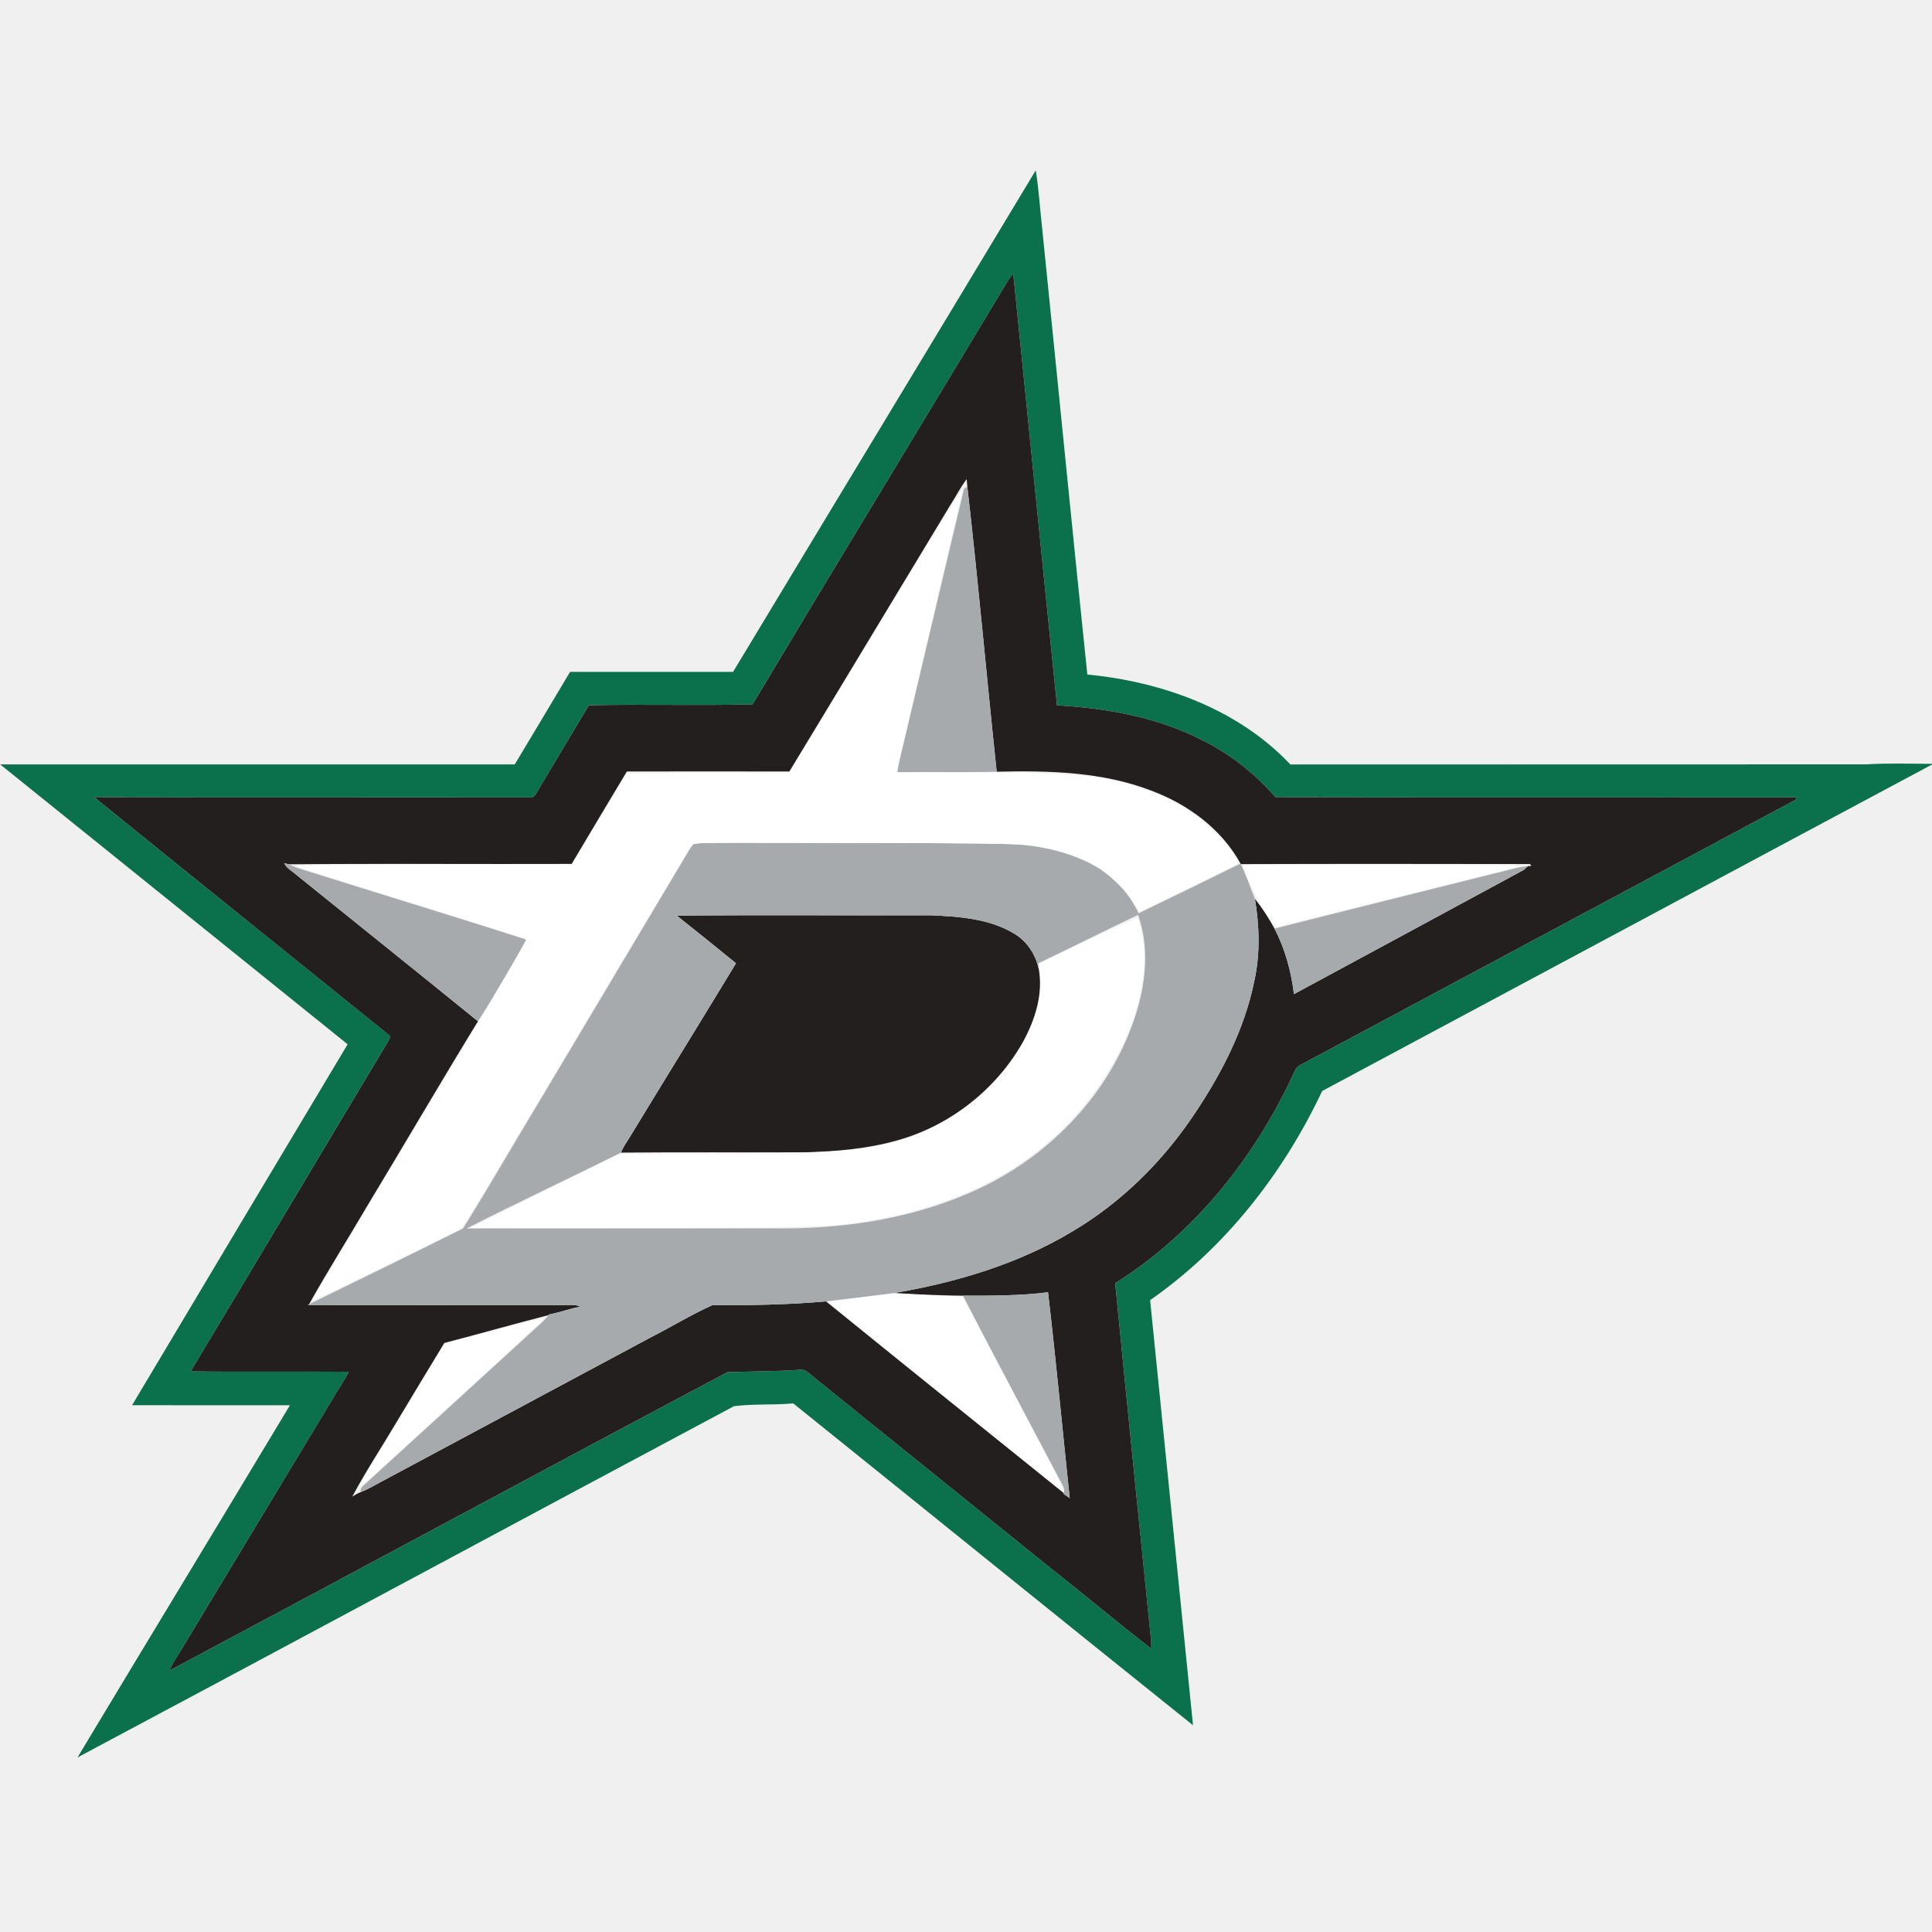
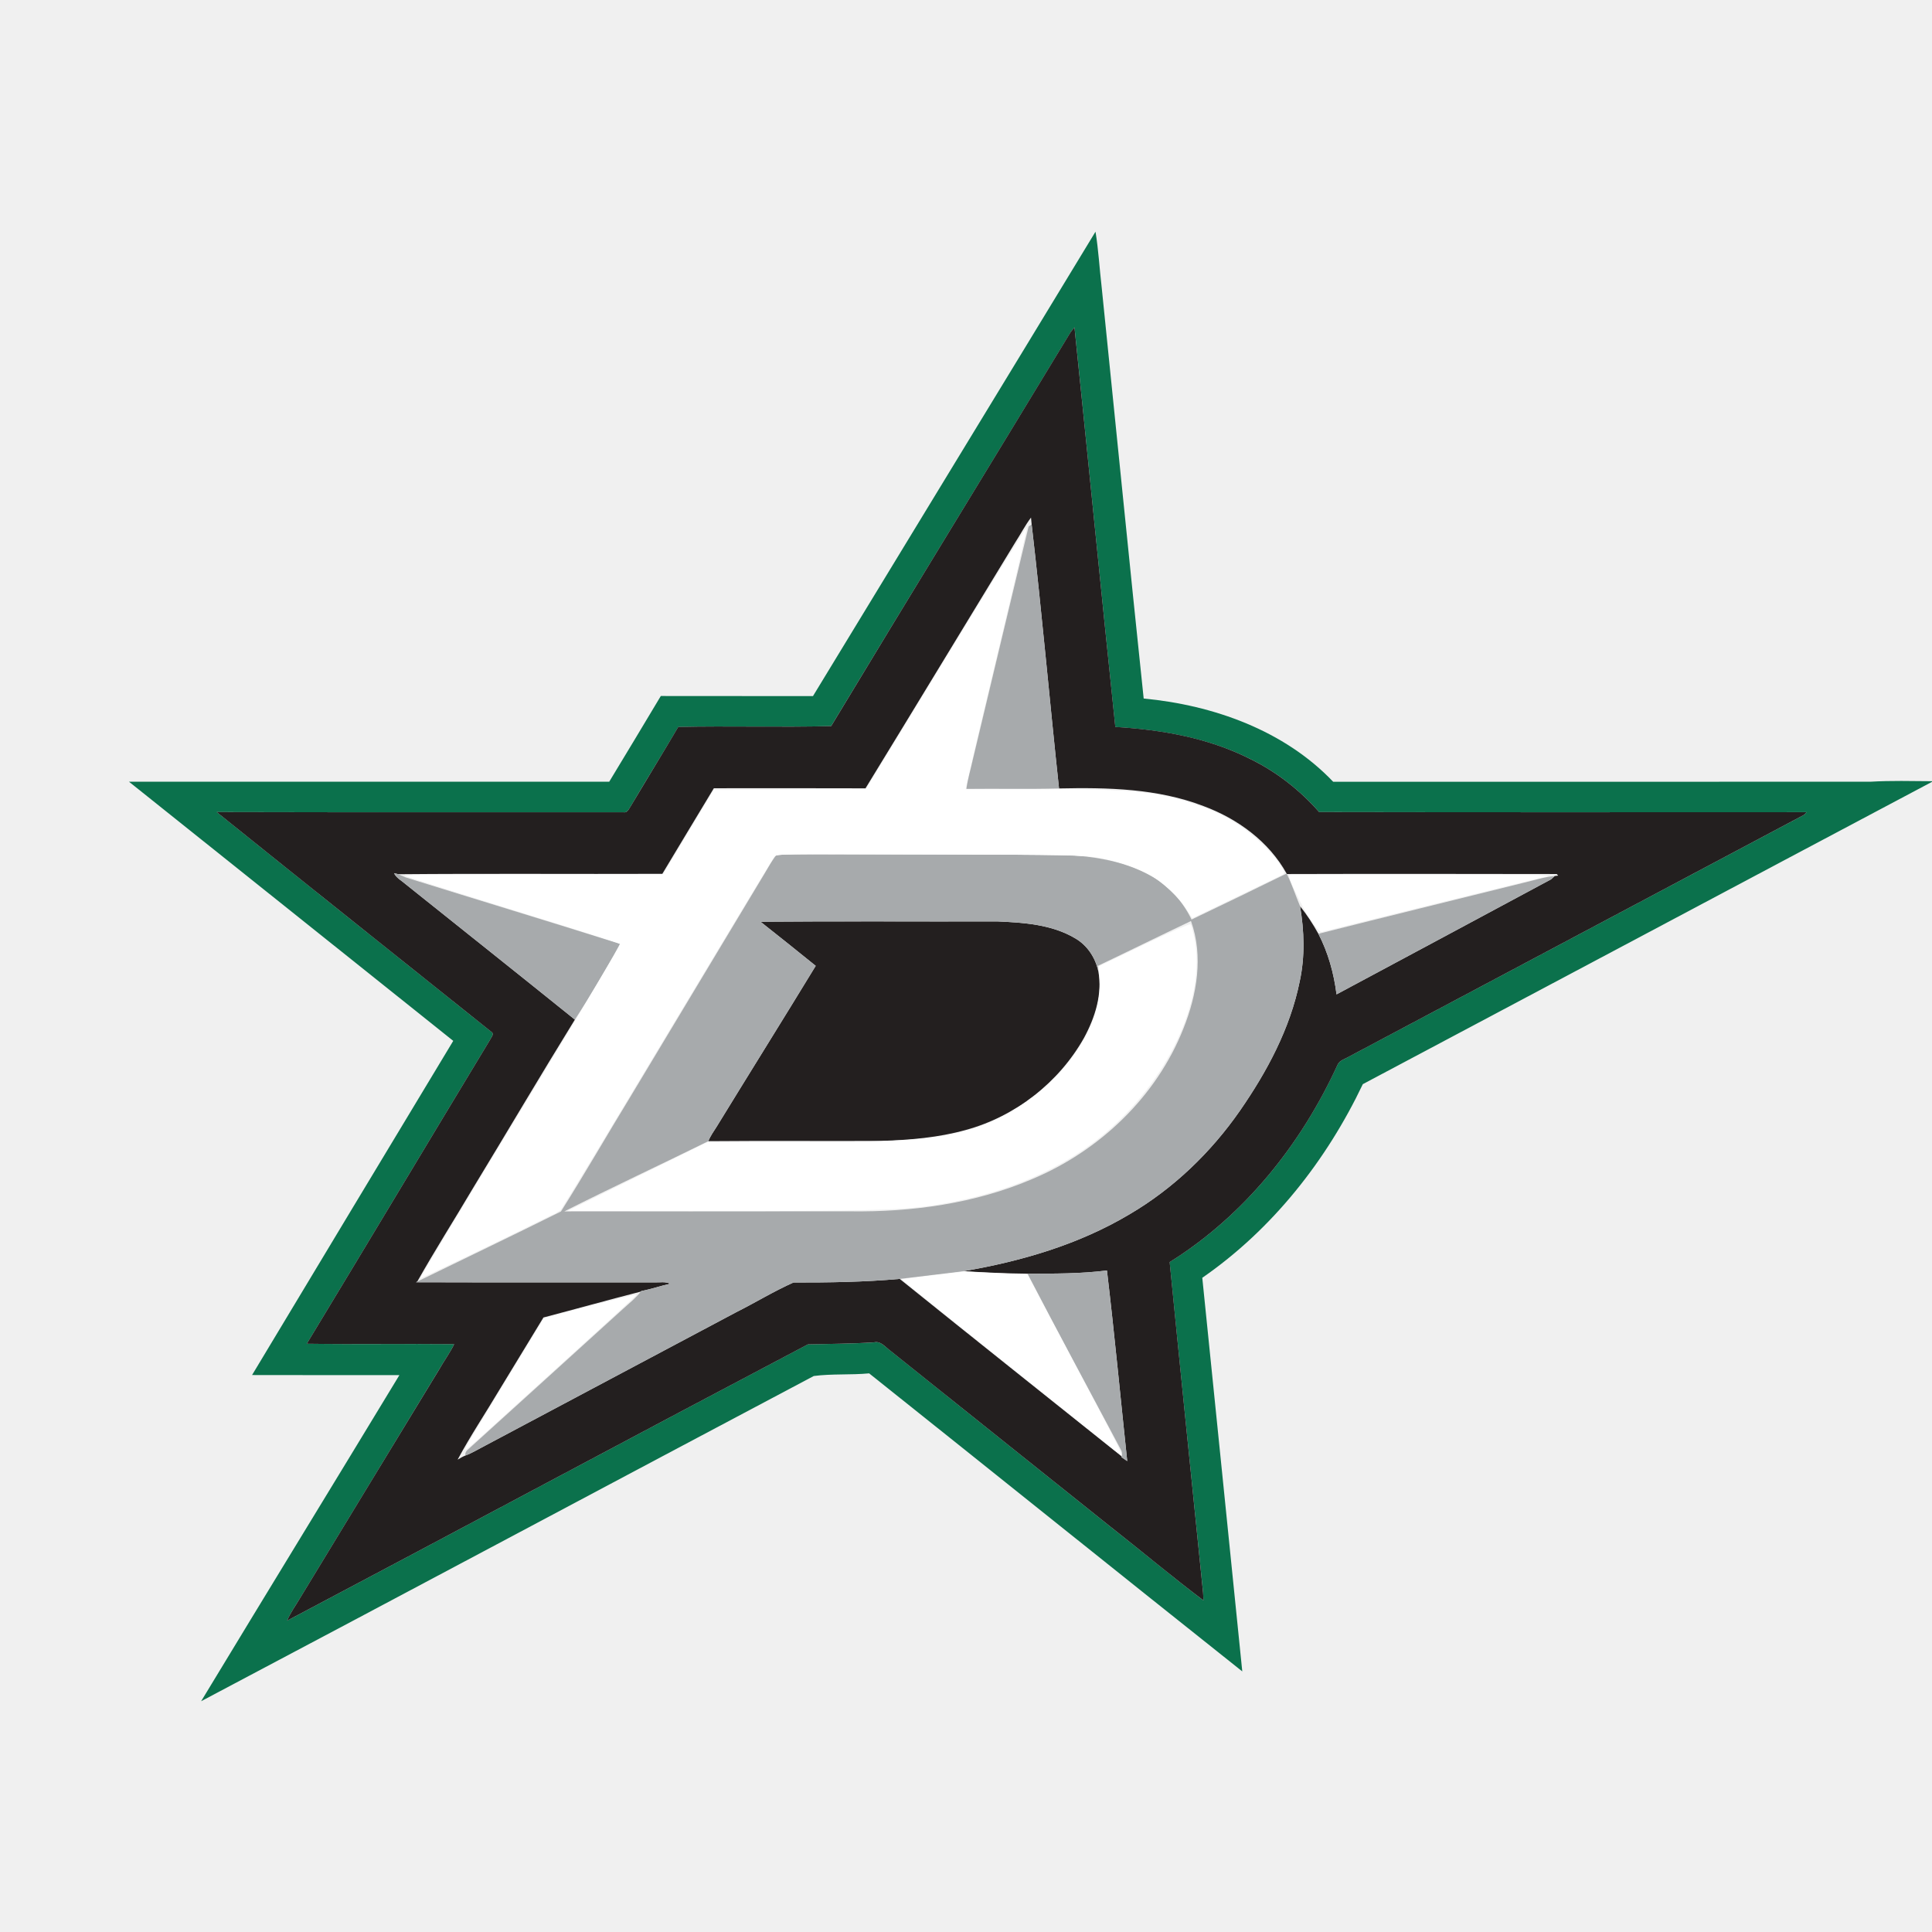
<svg xmlns="http://www.w3.org/2000/svg" width="30px" height="30px" viewBox="0 0 30 30" version="1.1">
  <defs />
  <g id="Page-1" stroke="none" stroke-width="1" fill="none" fill-rule="evenodd">
-     <g id="Artboard-Copy">
-       <g id="stars" transform="translate(0, 2.5)">
-         <g id="Page-1">
+     <g id="stars">
+       <g transform="translate(2, 3)" id="Page-1">
+         <g>
          <g id="Artboard-Copy">
-             <g id="stars" transform="translate(0, 0.137796)">
+             <g id="stars" transform="translate(0, 0.462963)">
              <g id="Page-1">
-                 <g id="Artboard">
-                   <g id="stars">
-                     <g id="#0b714cff" fill="#0B714C">
-                       <path d="M16.083,0.007 C16.133,0.316 16.15,0.63 16.186,0.941 C16.42,3.239 16.645,5.539 16.884,7.836 C18.044,7.948 19.223,8.37 20.037,9.233 C23.017,9.231 25.996,9.233 28.976,9.231 C29.317,9.211 29.658,9.221 30,9.223 L30,9.234 C26.843,10.921 23.688,12.615 20.531,14.303 C19.926,15.583 19.025,16.738 17.859,17.551 C18.083,19.752 18.302,21.952 18.525,24.152 C16.452,22.491 14.388,20.819 12.317,19.154 C12.011,19.183 11.699,19.158 11.396,19.198 C7.996,21.012 4.604,22.84 1.203,24.652 C2.299,22.827 3.406,21.008 4.502,19.183 C3.685,19.182 2.868,19.185 2.051,19.182 C3.164,17.313 4.281,15.446 5.398,13.578 C3.599,12.13 1.802,10.68 0.003,9.232 C2.666,9.232 5.33,9.233 7.993,9.232 C8.281,8.754 8.566,8.274 8.852,7.795 C9.695,7.796 10.539,7.795 11.383,7.795 C12.948,5.198 14.52,2.605 16.083,0.007 L16.083,0.007 L16.083,0.007 L16.083,0.007 Z M15.653,1.719 C14.334,3.915 13,6.101 11.685,8.299 C10.838,8.322 9.989,8.293 9.141,8.313 C8.881,8.759 8.611,9.199 8.35,9.644 C8.32,9.687 8.295,9.758 8.229,9.744 C5.973,9.741 3.718,9.747 1.462,9.741 C2.981,10.973 4.507,12.196 6.03,13.424 C6.091,13.461 6.024,13.522 6.007,13.565 C4.989,15.261 3.98,16.962 2.961,18.657 C3.778,18.669 4.596,18.656 5.413,18.663 C5.341,18.815 5.241,18.95 5.159,19.096 C4.389,20.374 3.616,21.649 2.846,22.927 C2.774,23.051 2.688,23.167 2.635,23.301 C5.525,21.761 8.406,20.204 11.298,18.668 C11.664,18.658 12.032,18.658 12.399,18.634 C12.509,18.609 12.58,18.707 12.658,18.764 C13.877,19.749 15.099,20.73 16.318,21.715 C16.841,22.127 17.349,22.559 17.879,22.962 C17.878,22.93 17.875,22.868 17.873,22.836 C17.687,20.987 17.498,19.137 17.317,17.288 C18.563,16.505 19.51,15.304 20.113,13.972 C20.149,13.901 20.237,13.881 20.301,13.841 C22.825,12.49 25.348,11.138 27.872,9.787 C27.882,9.776 27.903,9.754 27.913,9.743 C25.21,9.743 22.507,9.746 19.804,9.741 C19.485,9.376 19.099,9.069 18.664,8.854 C17.969,8.498 17.186,8.36 16.413,8.313 C16.18,6.08 15.963,3.846 15.734,1.612 C15.705,1.646 15.676,1.681 15.653,1.719 L15.653,1.719 L15.653,1.719 L15.653,1.719 Z" id="path3091" />
+                 <g id="Artboard-Copy">
+                   <g id="stars" transform="translate(0, 0.127589)">
+                     <g id="Page-1">
+                       <g id="Artboard">
+                         <g id="stars">
+                           <g id="#0b714cff" fill="#0B714C">
+                             <path d="M15.011,0.007 C15.058,0.293 15.073,0.583 15.107,0.872 C15.325,2.999 15.535,5.128 15.759,7.256 C16.841,7.359 17.941,7.75 18.702,8.549 C21.482,8.547 24.263,8.55 27.044,8.548 C27.362,8.529 27.681,8.538 28,8.54 L28,8.55 C25.053,10.112 22.109,11.681 19.162,13.244 C18.598,14.429 17.757,15.498 16.669,16.251 C16.878,18.288 17.082,20.326 17.29,22.363 C15.356,20.825 13.429,19.276 11.496,17.735 C11.21,17.762 10.919,17.739 10.636,17.776 C7.463,19.456 4.297,21.148 1.123,22.826 C2.146,21.136 3.178,19.452 4.202,17.762 C3.439,17.761 2.677,17.764 1.914,17.761 C2.953,16.03 3.996,14.302 5.038,12.572 C3.359,11.231 1.681,9.889 0.003,8.548 C2.488,8.548 4.974,8.549 7.46,8.548 C7.729,8.105 7.995,7.661 8.261,7.217 C9.049,7.219 9.836,7.217 10.624,7.218 C12.085,4.813 13.552,2.412 15.011,0.007 L15.011,0.007 L15.011,0.007 L15.011,0.007 Z M14.61,1.592 C13.379,3.625 12.134,5.649 10.906,7.684 C10.116,7.706 9.323,7.679 8.532,7.698 C8.289,8.11 8.037,8.518 7.793,8.93 C7.766,8.969 7.742,9.035 7.68,9.022 C5.575,9.02 3.47,9.025 1.365,9.019 C2.783,10.16 4.207,11.293 5.628,12.43 C5.685,12.464 5.622,12.521 5.607,12.56 C4.657,14.13 3.715,15.706 2.764,17.275 C3.526,17.286 4.29,17.274 5.052,17.281 C4.985,17.421 4.892,17.546 4.815,17.681 C4.097,18.864 3.375,20.046 2.657,21.229 C2.589,21.343 2.509,21.451 2.459,21.575 C5.156,20.149 7.846,18.707 10.544,17.285 C10.887,17.276 11.23,17.276 11.573,17.254 C11.675,17.23 11.741,17.321 11.814,17.374 C12.952,18.286 14.093,19.195 15.23,20.106 C15.719,20.488 16.193,20.888 16.687,21.261 C16.686,21.232 16.683,21.174 16.682,21.145 C16.508,19.432 16.331,17.72 16.162,16.007 C17.325,15.283 18.209,14.171 18.772,12.937 C18.806,12.871 18.888,12.853 18.947,12.816 C21.303,11.565 23.658,10.313 26.014,9.062 C26.023,9.051 26.043,9.031 26.052,9.021 C23.529,9.021 21.007,9.024 18.484,9.019 C18.186,8.681 17.826,8.397 17.42,8.198 C16.771,7.869 16.04,7.741 15.318,7.698 C15.102,5.63 14.898,3.561 14.685,1.493 C14.658,1.524 14.631,1.556 14.61,1.592 L14.61,1.592 L14.61,1.592 L14.61,1.592 Z" id="path3091" />
+                           </g>
+                           <g id="#231f1fff" transform="translate(1.35958, 1.458151)" fill="#231F1F">
+                             <path d="M13.25,0.133 C13.271,0.098 13.298,0.066 13.325,0.035 C13.539,2.103 13.742,4.172 13.959,6.239 C14.681,6.282 15.411,6.41 16.06,6.74 C16.466,6.939 16.827,7.223 17.124,7.561 C19.647,7.566 22.17,7.563 24.693,7.563 C24.683,7.573 24.664,7.593 24.654,7.604 C22.299,8.855 19.944,10.107 17.588,11.358 C17.528,11.395 17.446,11.413 17.413,11.479 C16.85,12.713 15.966,13.824 14.803,14.549 C14.972,16.262 15.148,17.974 15.322,19.686 C15.324,19.716 15.326,19.774 15.328,19.803 C14.833,19.43 14.359,19.03 13.871,18.648 C12.733,17.737 11.592,16.828 10.454,15.916 C10.382,15.863 10.316,15.772 10.213,15.795 C9.871,15.818 9.527,15.818 9.185,15.827 C6.486,17.249 3.797,18.691 1.099,20.117 C1.149,19.993 1.23,19.885 1.297,19.771 C2.015,18.587 2.737,17.406 3.456,16.223 C3.532,16.088 3.625,15.963 3.693,15.823 C2.93,15.815 2.167,15.828 1.404,15.817 C2.355,14.248 3.297,12.672 4.247,11.102 C4.263,11.063 4.325,11.006 4.268,10.972 C2.847,9.835 1.423,8.702 0.005,7.561 C2.11,7.567 4.215,7.562 6.321,7.564 C6.383,7.577 6.406,7.511 6.433,7.472 C6.678,7.06 6.929,6.652 7.172,6.239 C7.963,6.221 8.756,6.247 9.547,6.226 C10.774,4.191 12.019,2.166 13.25,0.133 L13.25,0.133 L13.25,0.133 L13.25,0.133 Z M12.404,3.376 C11.629,4.648 10.858,5.922 10.08,7.192 C9.295,7.19 8.51,7.19 7.725,7.191 C7.459,7.634 7.19,8.076 6.925,8.52 C5.559,8.525 4.192,8.514 2.825,8.526 C2.809,8.522 2.776,8.514 2.759,8.51 C2.796,8.587 2.878,8.626 2.939,8.681 C3.815,9.382 4.693,10.08 5.567,10.784 C5.029,11.656 4.509,12.539 3.976,13.416 C3.693,13.895 3.393,14.366 3.12,14.851 L3.1,14.862 C4.333,14.866 5.565,14.863 6.798,14.864 C6.881,14.868 6.97,14.847 7.048,14.885 C6.897,14.918 6.75,14.969 6.598,14.999 L6.591,15.007 C6.086,15.136 5.584,15.277 5.079,15.409 C4.851,15.783 4.622,16.158 4.395,16.533 C4.18,16.895 3.945,17.246 3.746,17.617 C3.786,17.593 3.826,17.569 3.869,17.552 C3.974,17.513 4.069,17.453 4.169,17.402 C5.468,16.71 6.769,16.021 8.069,15.329 C8.368,15.179 8.656,15.002 8.961,14.866 C9.512,14.867 10.063,14.859 10.611,14.81 C11.757,15.733 12.908,16.648 14.057,17.566 L14.055,17.578 C14.084,17.598 14.114,17.618 14.144,17.639 C14.039,16.652 13.946,15.664 13.829,14.679 C13.42,14.731 13.007,14.728 12.596,14.729 C12.264,14.726 11.933,14.71 11.602,14.69 C12.5,14.537 13.391,14.276 14.176,13.809 C14.861,13.408 15.444,12.846 15.895,12.197 C16.316,11.589 16.674,10.921 16.822,10.192 C16.906,9.807 16.893,9.41 16.828,9.023 C16.935,9.157 17.029,9.301 17.112,9.451 C17.264,9.744 17.353,10.066 17.394,10.392 C18.505,9.799 19.614,9.201 20.724,8.606 C20.739,8.593 20.767,8.567 20.782,8.554 C20.795,8.553 20.823,8.549 20.836,8.548 C20.83,8.541 20.819,8.529 20.813,8.523 C19.417,8.521 18.02,8.519 16.623,8.523 L16.619,8.516 C16.343,8.018 15.857,7.664 15.328,7.468 C14.615,7.194 13.839,7.178 13.085,7.194 C12.938,5.829 12.818,4.459 12.66,3.095 C12.656,3.06 12.653,3.023 12.65,2.988 C12.557,3.11 12.488,3.248 12.404,3.376 L12.404,3.376 L12.404,3.376 L12.404,3.376 Z" id="path3094" />
+                             <path d="M8.45,9.264 C9.675,9.253 10.901,9.263 12.127,9.259 C12.537,9.277 12.971,9.306 13.333,9.52 C13.521,9.627 13.648,9.819 13.694,10.028 C13.762,10.387 13.643,10.753 13.473,11.067 C13.084,11.759 12.408,12.287 11.638,12.497 C11.212,12.616 10.768,12.653 10.326,12.667 C9.431,12.671 8.535,12.663 7.64,12.671 C7.671,12.59 7.722,12.52 7.768,12.448 C8.279,11.614 8.798,10.784 9.307,9.949 C9.023,9.718 8.736,9.491 8.45,9.264 L8.45,9.264 L8.45,9.264 L8.45,9.264 Z" id="path3096" />
+                           </g>
+                           <g id="#a7aaacff" transform="translate(4.115486, 4.520269)" fill="#A7AAAC">
+                             <path d="M9.857,0.064 C9.869,0.057 9.892,0.041 9.904,0.033 C10.062,1.397 10.183,2.766 10.329,4.132 C9.85,4.145 9.37,4.133 8.891,4.139 C8.911,3.982 8.959,3.831 8.992,3.677 C9.281,2.473 9.566,1.267 9.857,0.064 L9.857,0.064 L9.857,0.064 L9.857,0.064 Z" id="path3099" />
+                             <path d="M5.756,5.455 C5.816,5.353 5.874,5.249 5.946,5.155 C7.369,5.163 8.791,5.156 10.214,5.158 C10.745,5.167 11.299,5.229 11.768,5.497 C12.039,5.649 12.253,5.89 12.387,6.168 C12.88,5.933 13.372,5.694 13.863,5.453 L13.867,5.461 C13.947,5.623 14.002,5.795 14.072,5.961 C14.137,6.348 14.15,6.745 14.066,7.13 C13.918,7.859 13.561,8.527 13.139,9.135 C12.689,9.783 12.105,10.346 11.42,10.747 C10.635,11.214 9.744,11.475 8.846,11.628 C8.516,11.671 8.185,11.707 7.855,11.748 C7.307,11.797 6.756,11.805 6.206,11.804 C5.901,11.94 5.612,12.117 5.313,12.267 C4.013,12.959 2.713,13.648 1.413,14.34 C1.313,14.39 1.218,14.451 1.113,14.49 C1.101,14.446 1.13,14.414 1.162,14.388 C1.963,13.664 2.763,12.936 3.563,12.21 C3.657,12.125 3.757,12.045 3.835,11.945 L3.842,11.937 C3.994,11.907 4.141,11.856 4.292,11.823 C4.214,11.785 4.125,11.806 4.042,11.802 C2.809,11.801 1.577,11.804 0.344,11.8 L0.365,11.789 C1.108,11.426 1.855,11.07 2.595,10.701 C2.969,10.109 3.318,9.5 3.684,8.902 C4.374,7.753 5.066,6.604 5.756,5.455 L5.756,5.455 L5.756,5.455 L5.756,5.455 Z M5.694,6.202 C5.98,6.429 6.267,6.656 6.551,6.887 C6.042,7.722 5.523,8.552 5.012,9.386 C4.967,9.458 4.915,9.528 4.884,9.609 C4.14,9.976 3.387,10.326 2.647,10.7 C4.127,10.698 5.608,10.7 7.088,10.699 C8.049,10.712 9.025,10.577 9.912,10.198 C10.96,9.759 11.844,8.916 12.261,7.859 C12.471,7.335 12.573,6.735 12.378,6.191 C11.894,6.42 11.414,6.658 10.93,6.888 C10.932,6.908 10.936,6.947 10.938,6.966 C10.892,6.757 10.765,6.565 10.577,6.457 C10.216,6.243 9.781,6.215 9.371,6.197 C8.145,6.2 6.919,6.191 5.694,6.202 L5.694,6.202 L5.694,6.202 L5.694,6.202 Z" id="path3101" />
+                             <path d="M0.003,5.448 C0.02,5.452 0.053,5.46 0.069,5.464 C0.098,5.476 0.156,5.502 0.185,5.514 C1.298,5.862 2.414,6.199 3.526,6.55 C3.286,6.939 3.062,7.339 2.811,7.722 C1.938,7.018 1.059,6.32 0.183,5.619 C0.122,5.564 0.04,5.525 0.003,5.448 L0.003,5.448 L0.003,5.448 L0.003,5.448 Z" id="path3103" />
+                             <path d="M17.542,5.597 C17.702,5.56 17.86,5.506 18.026,5.492 C18.011,5.505 17.983,5.531 17.969,5.544 C16.858,6.139 15.749,6.737 14.638,7.33 C14.597,7.003 14.509,6.682 14.356,6.389 C15.417,6.121 16.48,5.861 17.542,5.597 L17.542,5.597 L17.542,5.597 L17.542,5.597 Z" id="path3105" />
+                             <path d="M9.84,11.667 C10.251,11.666 10.664,11.669 11.073,11.617 C11.19,12.602 11.283,13.59 11.388,14.577 C11.358,14.556 11.328,14.536 11.299,14.516 L11.301,14.504 C11.313,14.466 11.308,14.43 11.288,14.397 C10.805,13.487 10.314,12.581 9.84,11.667 L9.84,11.667 L9.84,11.667 L9.84,11.667 Z" id="path3107" />
+                           </g>
+                           <path d="M4.547,16.214 C4.566,16.183 4.687,15.979 4.816,15.761 C5.033,15.394 6.687,12.658 7.361,11.552 C7.52,11.291 7.645,11.072 7.638,11.065 C7.631,11.059 6.881,10.824 5.97,10.542 C5.06,10.26 4.3,10.023 4.28,10.014 C4.259,10.004 4.558,9.997 5.082,9.995 C5.542,9.993 6.454,9.986 7.11,9.981 L8.301,9.97 L8.695,9.318 L9.088,8.665 L10.265,8.665 L11.442,8.665 L12.634,6.708 C14.021,4.429 14,4.463 14.008,4.508 C14.012,4.526 14.004,4.549 13.99,4.559 C13.964,4.578 13.001,8.553 13.001,8.642 C13.001,8.658 13.311,8.665 14.277,8.67 C15.632,8.678 15.658,8.679 16.104,8.769 C16.908,8.932 17.555,9.332 17.908,9.883 C17.939,9.931 17.962,9.971 17.961,9.972 C17.953,9.978 16.515,10.67 16.51,10.67 C16.507,10.67 16.476,10.623 16.442,10.566 C16.123,10.026 15.543,9.744 14.629,9.685 C14.484,9.676 13.41,9.668 12.213,9.668 L10.058,9.668 L10.007,9.741 C9.979,9.782 9.313,10.884 8.527,12.191 C7.742,13.498 7.009,14.713 6.9,14.891 L6.702,15.214 L5.883,15.616 C5.002,16.048 4.54,16.27 4.523,16.27 C4.517,16.27 4.528,16.245 4.547,16.214 L4.547,16.214 L4.547,16.214 L4.547,16.214 Z" id="path3000" stroke-opacity="0" stroke="#000000" stroke-width="0.5" fill-opacity="0" fill="#FFFFFF" />
+                           <path d="M18.427,10.813 C18.401,10.768 18.338,10.672 18.288,10.601 C18.213,10.494 18.125,10.311 18.017,10.035 L18.002,9.996 L20.07,9.999 C21.208,10 22.115,10.005 22.087,10.008 C22.058,10.012 21.237,10.214 20.262,10.455 C19.288,10.697 18.487,10.895 18.482,10.895 C18.478,10.895 18.453,10.858 18.427,10.813 L18.427,10.813 L18.427,10.813 L18.427,10.813 Z" id="path3002" stroke-opacity="0" stroke="#000000" stroke-width="0.5" fill-opacity="0" fill="#FFFFFF" />
+                           <path d="M7.173,15.032 C7.374,14.93 7.867,14.689 8.268,14.495 L8.998,14.141 L10.438,14.134 C12.1,14.125 12.353,14.111 12.826,14.004 C13.859,13.771 14.705,13.042 15.016,12.117 C15.06,11.987 15.064,11.952 15.066,11.692 L15.067,11.409 L15.777,11.067 C16.22,10.853 16.49,10.732 16.494,10.745 C16.612,11.101 16.615,11.512 16.503,11.955 C16.232,13.018 15.421,13.999 14.358,14.549 C13.733,14.873 13.013,15.076 12.135,15.175 C11.906,15.201 11.592,15.205 9.342,15.21 L6.807,15.215 L7.173,15.032 L7.173,15.032 L7.173,15.032 L7.173,15.032 L7.173,15.032 Z" id="path3004" stroke-opacity="0" stroke="#000000" stroke-width="0.5" fill-opacity="0" fill="#FFFFFF" />
+                           <path d="M13.7,17.638 C12.767,16.891 12.011,16.278 12.021,16.275 C12.03,16.271 12.249,16.244 12.506,16.213 C12.904,16.165 13.005,16.158 13.175,16.169 C13.285,16.176 13.47,16.182 13.586,16.183 C13.702,16.183 13.832,16.189 13.875,16.195 L13.954,16.205 L14.237,16.743 C14.393,17.039 14.72,17.656 14.964,18.115 C15.208,18.573 15.405,18.958 15.402,18.972 C15.398,18.986 14.734,18.466 13.7,17.638 L13.7,17.638 L13.7,17.638 L13.7,17.638 L13.7,17.638 Z" id="path3006" stroke-opacity="0" stroke="#000000" stroke-width="0.5" fill-opacity="0" fill="#FFFFFF" />
+                           <path d="M5.205,18.919 C5.241,18.855 5.468,18.48 5.709,18.085 C5.95,17.691 6.212,17.259 6.292,17.126 C6.372,16.993 6.439,16.882 6.441,16.88 C6.448,16.869 7.884,16.494 7.899,16.499 C7.909,16.502 7.883,16.535 7.841,16.572 C7.153,17.183 5.228,18.946 5.219,18.973 C5.208,19.01 5.182,19.035 5.154,19.036 C5.146,19.036 5.169,18.983 5.205,18.919 L5.205,18.919 L5.205,18.919 L5.205,18.919 L5.205,18.919 Z" id="path3008" stroke-opacity="0" stroke="#000000" stroke-width="0.5" fill-opacity="0" fill="#FFFFFF" />
+                           <path d="M14.798,18.523 C14.462,18.255 13.696,17.641 13.094,17.159 C12.493,16.677 12.001,16.28 12.001,16.277 C12.001,16.273 12.221,16.244 12.491,16.212 L12.981,16.153 L13.221,16.166 C13.353,16.174 13.572,16.183 13.707,16.188 L13.953,16.197 L14.265,16.79 C14.437,17.116 14.763,17.731 14.99,18.156 C15.338,18.808 15.443,19.02 15.412,19.013 C15.41,19.012 15.133,18.792 14.798,18.523 L14.798,18.523 L14.798,18.523 L14.798,18.523 Z" id="path3005" stroke-opacity="0" stroke="#000000" stroke-width="0.5" fill="#FFFFFF" />
+                           <path d="M14.021,17.892 C13.269,17.29 12.508,16.68 12.33,16.537 L12.006,16.276 L12.458,16.221 C12.859,16.172 12.969,16.168 13.429,16.184 L13.948,16.202 L14.105,16.498 C15.147,18.46 15.401,18.946 15.395,18.964 C15.391,18.976 14.772,18.494 14.021,17.892 L14.021,17.892 L14.021,17.892 L14.021,17.892 Z" id="path3775" stroke-opacity="0" stroke="#000000" stroke-width="0.5" fill="#FFFFFF" />
+                           <path d="M5.225,18.92 C5.225,18.909 5.254,18.85 5.29,18.789 C5.354,18.678 6.434,16.899 6.446,16.884 C6.462,16.865 7.887,16.498 7.881,16.516 C7.877,16.526 7.386,16.977 6.79,17.518 C6.193,18.058 5.597,18.599 5.465,18.719 C5.333,18.84 5.225,18.93 5.225,18.92 L5.225,18.92 L5.225,18.92 L5.225,18.92 Z" id="path3777" stroke-opacity="0" stroke="#000000" stroke-width="0.5" fill="#FFFFFF" />
+                           <path d="M4.535,16.253 C4.535,16.231 5.227,15.078 6.284,13.335 C7.645,11.095 7.65,11.087 7.625,11.063 C7.612,11.052 6.865,10.815 5.964,10.536 C5.063,10.258 4.309,10.02 4.289,10.009 C4.268,9.997 5.144,9.988 6.276,9.987 L8.3,9.986 L8.691,9.333 L9.083,8.679 L10.265,8.672 L11.447,8.666 L12.691,6.624 C13.375,5.502 13.938,4.593 13.942,4.605 C13.946,4.617 13.743,5.489 13.491,6.543 C13.239,7.597 13.023,8.505 13.013,8.563 L12.993,8.667 L14.105,8.667 C15.287,8.667 15.657,8.686 16.058,8.764 C16.328,8.817 16.739,8.95 16.94,9.05 C17.296,9.227 17.708,9.574 17.877,9.839 C17.947,9.949 17.952,9.976 17.908,9.994 C17.891,10.001 17.571,10.155 17.196,10.336 L16.514,10.666 L16.413,10.512 C16.139,10.092 15.714,9.847 15.045,9.724 C14.848,9.688 14.541,9.682 12.432,9.675 C10.159,9.667 10.041,9.669 10.015,9.711 C10,9.735 9.316,10.871 8.496,12.235 C6.496,15.561 6.735,15.189 6.536,15.289 C6.028,15.545 4.535,16.264 4.535,16.253 L4.535,16.253 L4.535,16.253 L4.535,16.253 Z" id="path3779" stroke-opacity="0" stroke="#000000" stroke-width="0.5" fill="#FFFFFF" />
+                           <path d="M4.535,16.254 C4.535,16.231 4.858,15.693 6.267,13.365 C7.037,12.092 7.637,11.075 7.625,11.064 C7.613,11.053 6.865,10.816 5.964,10.537 C5.063,10.258 4.309,10.02 4.289,10.009 C4.268,9.997 5.153,9.988 6.275,9.987 L8.299,9.986 L8.691,9.333 L9.082,8.679 L10.264,8.672 L11.446,8.666 L12.69,6.624 C13.375,5.502 13.938,4.593 13.942,4.605 C13.946,4.617 13.749,5.464 13.504,6.488 C13.26,7.512 13.044,8.421 13.026,8.508 L12.992,8.667 L14.104,8.667 C15.612,8.667 15.99,8.703 16.562,8.901 C17.034,9.064 17.368,9.271 17.66,9.581 C17.841,9.773 17.962,9.947 17.935,9.974 C17.918,9.992 16.56,10.647 16.528,10.653 C16.513,10.656 16.473,10.609 16.44,10.549 C16.342,10.374 16.03,10.083 15.832,9.981 C15.606,9.865 15.341,9.778 15.054,9.726 C14.848,9.689 14.559,9.683 12.443,9.675 C10.173,9.666 10.063,9.668 10.026,9.71 C10.005,9.734 9.316,10.871 8.496,12.235 C7.676,13.6 6.937,14.826 6.854,14.961 L6.702,15.205 L6.487,15.313 C5.928,15.594 4.535,16.265 4.535,16.254 L4.535,16.254 L4.535,16.254 L4.535,16.254 Z" id="path3781" stroke-opacity="0" stroke="#000000" stroke-width="0.5" fill="#FFFFFF" />
+                           <path d="M18.341,10.677 C18.227,10.509 18.013,10.067 18.013,9.999 C18.013,9.992 18.947,9.988 20.089,9.989 C21.876,9.991 22.142,9.996 22.005,10.023 C21.87,10.05 18.646,10.845 18.528,10.88 C18.499,10.889 18.446,10.83 18.341,10.677 L18.341,10.677 L18.341,10.677 L18.341,10.677 L18.341,10.677 Z" id="path3783" stroke-opacity="0" stroke="#000000" stroke-width="0.5" fill="#FFFFFF" />
+                           <path d="M7.898,14.679 L8.982,14.146 L10.353,14.144 C12.053,14.142 12.484,14.111 13.036,13.955 C14.165,13.635 15.123,12.545 15.075,11.635 L15.064,11.414 L15.765,11.078 C16.151,10.892 16.476,10.75 16.487,10.761 C16.497,10.772 16.524,10.866 16.545,10.969 C16.75,11.961 16.072,13.332 14.97,14.157 C14.307,14.652 13.457,14.982 12.454,15.131 C11.982,15.201 11.34,15.217 9.081,15.215 L6.814,15.213 L7.898,14.679 L7.898,14.679 L7.898,14.679 L7.898,14.679 L7.898,14.679 Z" id="path3785" stroke-opacity="0" stroke="#000000" stroke-width="0.5" fill="#FFFFFF" />
+                           <path d="M14.144,17.99 C13.46,17.443 12.699,16.834 12.453,16.638 C12.207,16.441 12.007,16.279 12.009,16.277 C12.011,16.275 12.213,16.249 12.457,16.219 C12.845,16.172 12.965,16.168 13.424,16.183 L13.948,16.201 L14.08,16.449 C14.685,17.576 15.401,18.946 15.395,18.964 C15.391,18.976 14.828,18.538 14.144,17.99 L14.144,17.99 L14.144,17.99 L14.144,17.99 Z" id="path3787" stroke-opacity="0" stroke="#000000" stroke-width="0.5" fill="#FFFFFF" />
+                           <path d="M5.225,18.92 C5.225,18.909 5.254,18.85 5.29,18.789 C5.36,18.668 6.434,16.897 6.445,16.884 C6.462,16.864 7.887,16.499 7.881,16.516 C7.875,16.532 7.16,17.185 5.441,18.743 C5.322,18.85 5.225,18.93 5.225,18.92 L5.225,18.92 L5.225,18.92 L5.225,18.92 Z" id="path3789" stroke-opacity="0" stroke="#000000" stroke-width="0.5" fill="#FFFFFF" />
+                         </g>
+                       </g>
                    </g>
-                     <g id="#231f1fff" transform="translate(1.456693, 1.574803)" fill="#231F1F">
-                       <path d="M14.196,0.144 C14.219,0.106 14.248,0.071 14.277,0.037 C14.506,2.271 14.724,4.506 14.956,6.739 C15.729,6.785 16.512,6.923 17.207,7.279 C17.643,7.494 18.029,7.801 18.348,8.166 C21.05,8.172 23.753,8.168 26.456,8.168 C26.446,8.179 26.425,8.201 26.415,8.212 C23.891,9.563 21.368,10.915 18.844,12.266 C18.78,12.306 18.693,12.326 18.656,12.398 C18.053,13.73 17.106,14.93 15.86,15.713 C16.041,17.563 16.23,19.412 16.417,21.261 C16.418,21.293 16.421,21.356 16.422,21.387 C15.893,20.984 15.385,20.552 14.861,20.14 C13.643,19.156 12.42,18.174 11.201,17.189 C11.123,17.132 11.052,17.034 10.943,17.059 C10.576,17.083 10.207,17.083 9.841,17.093 C6.949,18.629 4.068,20.186 1.178,21.726 C1.231,21.592 1.317,21.476 1.39,21.352 C2.159,20.074 2.933,18.799 3.702,17.521 C3.784,17.375 3.884,17.24 3.957,17.089 C3.139,17.081 2.322,17.094 1.504,17.082 C2.524,15.387 3.533,13.686 4.551,11.99 C4.567,11.948 4.634,11.886 4.573,11.85 C3.051,10.622 1.525,9.398 0.006,8.166 C2.261,8.172 4.517,8.167 6.772,8.169 C6.839,8.183 6.864,8.112 6.893,8.069 C7.155,7.624 7.424,7.184 7.685,6.739 C8.532,6.719 9.381,6.747 10.229,6.724 C11.544,4.526 12.878,2.34 14.196,0.144 L14.196,0.144 L14.196,0.144 L14.196,0.144 Z M13.29,3.646 C12.459,5.02 11.633,6.395 10.8,7.767 C9.959,7.765 9.118,7.765 8.277,7.767 C7.991,8.245 7.704,8.722 7.42,9.202 C5.956,9.207 4.491,9.195 3.027,9.208 C3.009,9.204 2.974,9.195 2.956,9.191 C2.995,9.274 3.083,9.316 3.149,9.375 C4.087,10.132 5.029,10.886 5.965,11.646 C5.388,12.588 4.831,13.543 4.26,14.489 C3.957,15.007 3.635,15.515 3.343,16.039 L3.322,16.051 C4.642,16.056 5.963,16.052 7.283,16.053 C7.372,16.057 7.468,16.035 7.552,16.076 C7.389,16.111 7.232,16.166 7.07,16.199 L7.062,16.208 C6.521,16.347 5.983,16.5 5.442,16.641 C5.197,17.046 4.952,17.45 4.709,17.856 C4.479,18.246 4.226,18.626 4.014,19.026 C4.057,19.001 4.099,18.974 4.145,18.956 C4.258,18.914 4.36,18.849 4.467,18.794 C5.859,18.047 7.253,17.303 8.645,16.556 C8.966,16.393 9.275,16.202 9.602,16.055 C10.191,16.056 10.781,16.048 11.369,15.995 C12.596,16.991 13.83,17.98 15.061,18.972 L15.059,18.985 C15.09,19.006 15.122,19.028 15.154,19.05 C15.041,17.985 14.942,16.917 14.817,15.854 C14.379,15.909 13.936,15.907 13.495,15.907 C13.14,15.904 12.785,15.887 12.431,15.865 C13.393,15.7 14.347,15.418 15.189,14.913 C15.923,14.48 16.548,13.873 17.031,13.173 C17.482,12.517 17.865,11.795 18.023,11.008 C18.113,10.591 18.099,10.163 18.03,9.745 C18.145,9.889 18.245,10.045 18.334,10.207 C18.498,10.523 18.593,10.871 18.636,11.224 C19.827,10.583 21.015,9.937 22.205,9.295 C22.22,9.281 22.251,9.253 22.266,9.239 C22.281,9.237 22.31,9.233 22.324,9.231 C22.318,9.224 22.306,9.211 22.3,9.204 C20.804,9.202 19.307,9.2 17.81,9.205 L17.806,9.197 C17.511,8.659 16.99,8.277 16.423,8.065 C15.659,7.77 14.828,7.752 14.02,7.77 C13.863,6.295 13.733,4.816 13.564,3.343 C13.56,3.304 13.557,3.265 13.554,3.227 C13.454,3.359 13.38,3.508 13.29,3.646 L13.29,3.646 L13.29,3.646 L13.29,3.646 Z" id="path3094" />
-                       <path d="M9.053,10.005 C10.366,9.993 11.68,10.004 12.993,10 C13.433,10.019 13.898,10.05 14.285,10.281 C14.487,10.397 14.623,10.605 14.672,10.83 C14.745,11.218 14.617,11.613 14.435,11.953 C14.019,12.7 13.294,13.27 12.469,13.497 C12.013,13.625 11.537,13.666 11.064,13.68 C10.104,13.684 9.145,13.676 8.186,13.685 C8.219,13.598 8.274,13.522 8.323,13.444 C8.87,12.543 9.426,11.647 9.972,10.745 C9.668,10.496 9.36,10.251 9.053,10.005 L9.053,10.005 L9.053,10.005 L9.053,10.005 Z" id="path3096" />
-                     </g>
-                     <g id="#a7aaacff" transform="translate(4.409449, 4.88189)" fill="#A7AAAC">
-                       <path d="M10.561,0.069 C10.574,0.061 10.598,0.044 10.611,0.036 C10.781,1.509 10.91,2.988 11.067,4.463 C10.554,4.477 10.039,4.463 9.526,4.47 C9.548,4.301 9.598,4.137 9.635,3.971 C9.944,2.671 10.249,1.369 10.561,0.069 L10.561,0.069 L10.561,0.069 L10.561,0.069 Z" id="path3099" />
-                       <path d="M6.167,5.891 C6.232,5.781 6.294,5.669 6.371,5.567 C7.895,5.576 9.419,5.568 10.944,5.57 C11.513,5.58 12.106,5.647 12.608,5.936 C12.899,6.101 13.128,6.361 13.271,6.662 C13.8,6.407 14.328,6.15 14.853,5.89 L14.857,5.898 C14.943,6.072 15.002,6.258 15.077,6.438 C15.146,6.856 15.161,7.284 15.07,7.701 C14.913,8.488 14.529,9.209 14.078,9.866 C13.595,10.566 12.97,11.173 12.236,11.606 C11.394,12.111 10.44,12.393 9.478,12.558 C9.124,12.604 8.77,12.644 8.417,12.688 C7.829,12.741 7.238,12.749 6.649,12.748 C6.322,12.895 6.013,13.086 5.693,13.248 C4.3,13.996 2.906,14.74 1.514,15.487 C1.407,15.542 1.306,15.607 1.193,15.649 C1.18,15.602 1.211,15.567 1.244,15.539 C2.104,14.757 2.96,13.971 3.818,13.187 C3.918,13.094 4.026,13.009 4.109,12.901 L4.117,12.892 C4.28,12.859 4.437,12.804 4.599,12.769 C4.515,12.728 4.42,12.75 4.33,12.746 C3.01,12.745 1.689,12.748 0.369,12.744 L0.391,12.732 C1.187,12.341 1.987,11.955 2.78,11.557 C3.181,10.917 3.555,10.26 3.947,9.615 C4.687,8.373 5.428,7.133 6.167,5.891 L6.167,5.891 L6.167,5.891 L6.167,5.891 Z M6.1,6.698 C6.407,6.944 6.715,7.189 7.019,7.438 C6.473,8.34 5.918,9.236 5.37,10.137 C5.321,10.215 5.266,10.291 5.233,10.378 C4.435,10.774 3.629,11.152 2.836,11.556 C4.422,11.554 6.008,11.556 7.594,11.555 C8.624,11.569 9.67,11.423 10.62,11.014 C11.743,10.54 12.69,9.629 13.137,8.487 C13.361,7.922 13.471,7.274 13.262,6.686 C12.743,6.933 12.23,7.191 11.711,7.439 C11.713,7.46 11.717,7.502 11.719,7.523 C11.67,7.298 11.534,7.09 11.332,6.974 C10.945,6.743 10.48,6.712 10.04,6.693 C8.727,6.696 7.413,6.686 6.1,6.698 L6.1,6.698 L6.1,6.698 L6.1,6.698 Z" id="path3101" />
-                       <path d="M0.004,5.884 C0.021,5.888 0.057,5.896 0.074,5.901 C0.105,5.915 0.167,5.942 0.198,5.955 C1.391,6.331 2.587,6.695 3.778,7.074 C3.52,7.494 3.281,7.926 3.012,8.339 C2.076,7.579 1.135,6.825 0.196,6.068 C0.131,6.009 0.043,5.967 0.004,5.884 L0.004,5.884 L0.004,5.884 L0.004,5.884 Z" id="path3103" />
-                       <path d="M18.794,6.044 C18.967,6.005 19.136,5.946 19.313,5.931 C19.298,5.946 19.267,5.974 19.252,5.988 C18.062,6.63 16.874,7.276 15.683,7.917 C15.64,7.564 15.545,7.216 15.381,6.9 C16.518,6.611 17.657,6.33 18.794,6.044 L18.794,6.044 L18.794,6.044 L18.794,6.044 Z" id="path3105" />
-                       <path d="M10.543,12.6 C10.983,12.6 11.426,12.602 11.864,12.546 C11.989,13.61 12.089,14.678 12.201,15.743 C12.17,15.721 12.137,15.699 12.106,15.678 L12.108,15.665 C12.121,15.623 12.116,15.585 12.094,15.548 C11.577,14.566 11.051,13.587 10.543,12.6 L10.543,12.6 L10.543,12.6 L10.543,12.6 Z" id="path3107" />
-                     </g>
-                     <path d="M4.872,17.511 C4.892,17.478 5.022,17.257 5.16,17.021 C5.392,16.625 7.164,13.671 7.887,12.476 C8.057,12.194 8.191,11.957 8.184,11.951 C8.176,11.944 7.372,11.689 6.397,11.385 C5.422,11.081 4.607,10.825 4.586,10.815 C4.563,10.805 4.883,10.797 5.445,10.794 C5.938,10.792 6.915,10.785 7.618,10.779 L8.894,10.768 L9.316,10.063 L9.738,9.358 L10.998,9.358 L12.259,9.358 L13.536,7.244 C15.023,4.784 15,4.82 15.009,4.868 C15.013,4.888 15.004,4.913 14.989,4.924 C14.962,4.944 13.93,9.237 13.929,9.334 C13.929,9.35 14.262,9.358 15.297,9.364 C16.749,9.372 16.777,9.374 17.255,9.471 C18.116,9.646 18.809,10.078 19.187,10.674 C19.22,10.725 19.245,10.769 19.243,10.77 C19.235,10.777 17.695,11.524 17.689,11.524 C17.686,11.524 17.653,11.473 17.617,11.411 C17.275,10.828 16.653,10.523 15.674,10.46 C15.519,10.45 14.368,10.442 13.085,10.441 L10.776,10.441 L10.722,10.52 C10.692,10.564 9.979,11.755 9.137,13.167 C8.295,14.578 7.51,15.89 7.393,16.082 L7.181,16.432 L6.304,16.865 C5.359,17.332 4.864,17.572 4.846,17.572 C4.84,17.572 4.852,17.545 4.872,17.511 L4.872,17.511 L4.872,17.511 L4.872,17.511 Z" id="path3000" stroke-opacity="0" stroke="#000000" stroke-width="0.5" fill-opacity="0" fill="#FFFFFF" />
-                     <path d="M19.743,11.678 C19.715,11.629 19.648,11.526 19.594,11.449 C19.513,11.334 19.42,11.136 19.304,10.838 L19.288,10.796 L21.504,10.799 C22.723,10.8 23.695,10.805 23.664,10.809 C23.633,10.813 22.754,11.031 21.71,11.292 C20.665,11.553 19.807,11.766 19.803,11.766 C19.798,11.766 19.771,11.727 19.743,11.678 L19.743,11.678 L19.743,11.678 L19.743,11.678 Z" id="path3002" stroke-opacity="0" stroke="#000000" stroke-width="0.5" fill-opacity="0" fill="#FFFFFF" />
-                     <path d="M7.685,16.234 C7.901,16.125 8.429,15.864 8.859,15.654 L9.641,15.273 L11.183,15.264 C12.964,15.255 13.236,15.24 13.743,15.124 C14.849,14.872 15.756,14.085 16.088,13.087 C16.135,12.946 16.14,12.908 16.142,12.627 L16.144,12.322 L16.904,11.952 C17.379,11.721 17.667,11.59 17.672,11.604 C17.799,11.989 17.802,12.433 17.681,12.912 C17.391,14.06 16.523,15.119 15.383,15.713 C14.714,16.063 13.943,16.282 13.002,16.389 C12.756,16.418 12.42,16.422 10.009,16.427 L7.293,16.432 L7.685,16.234 L7.685,16.234 L7.685,16.234 L7.685,16.234 L7.685,16.234 Z" id="path3004" stroke-opacity="0" stroke="#000000" stroke-width="0.5" fill-opacity="0" fill="#FFFFFF" />
-                     <path d="M14.678,19.049 C13.679,18.243 12.869,17.58 12.88,17.577 C12.89,17.573 13.124,17.543 13.4,17.51 C13.826,17.458 13.933,17.451 14.116,17.462 C14.234,17.47 14.432,17.476 14.557,17.477 C14.681,17.478 14.82,17.484 14.866,17.49 L14.95,17.502 L15.254,18.083 C15.421,18.403 15.772,19.069 16.033,19.564 C16.295,20.059 16.506,20.475 16.502,20.489 C16.498,20.505 15.787,19.943 14.678,19.049 L14.678,19.049 L14.678,19.049 L14.678,19.049 L14.678,19.049 Z" id="path3006" stroke-opacity="0" stroke="#000000" stroke-width="0.5" fill-opacity="0" fill="#FFFFFF" />
-                     <path d="M5.577,20.433 C5.616,20.363 5.859,19.958 6.117,19.532 C6.375,19.106 6.656,18.64 6.742,18.496 C6.827,18.352 6.899,18.233 6.901,18.23 C6.909,18.218 8.447,17.814 8.464,17.819 C8.474,17.823 8.446,17.858 8.401,17.898 C7.664,18.558 5.601,20.462 5.592,20.491 C5.58,20.531 5.552,20.558 5.523,20.559 C5.514,20.559 5.539,20.502 5.577,20.433 L5.577,20.433 L5.577,20.433 L5.577,20.433 L5.577,20.433 Z" id="path3008" stroke-opacity="0" stroke="#000000" stroke-width="0.5" fill-opacity="0" fill="#FFFFFF" />
-                     <path d="M15.855,20.005 C15.495,19.715 14.674,19.052 14.03,18.532 C13.386,18.011 12.858,17.583 12.858,17.579 C12.858,17.575 13.094,17.544 13.383,17.509 L13.908,17.446 L14.165,17.46 C14.307,17.468 14.541,17.478 14.686,17.483 L14.949,17.493 L15.284,18.133 C15.468,18.485 15.818,19.149 16.061,19.609 C16.434,20.312 16.546,20.542 16.513,20.534 C16.51,20.533 16.214,20.295 15.855,20.005 L15.855,20.005 L15.855,20.005 L15.855,20.005 Z" id="path3005" stroke-opacity="0" stroke="#000000" stroke-width="0.5" fill="#FFFFFF" />
-                     <path d="M15.022,19.323 C14.217,18.673 13.402,18.015 13.211,17.86 L12.864,17.578 L13.348,17.519 C13.777,17.466 13.896,17.461 14.388,17.478 L14.944,17.498 L15.113,17.818 C16.229,19.936 16.501,20.461 16.494,20.482 C16.49,20.495 15.827,19.973 15.022,19.323 L15.022,19.323 L15.022,19.323 L15.022,19.323 Z" id="path3775" stroke-opacity="0" stroke="#000000" stroke-width="0.5" fill="#FFFFFF" />
-                     <path d="M5.598,20.433 C5.598,20.422 5.629,20.358 5.668,20.292 C5.736,20.172 6.893,18.251 6.906,18.235 C6.923,18.214 8.45,17.818 8.444,17.837 C8.439,17.849 7.913,18.336 7.274,18.919 C6.636,19.503 5.997,20.087 5.856,20.217 C5.714,20.347 5.598,20.444 5.598,20.433 L5.598,20.433 L5.598,20.433 L5.598,20.433 Z" id="path3777" stroke-opacity="0" stroke="#000000" stroke-width="0.5" fill="#FFFFFF" />
-                     <path d="M4.859,17.553 C4.859,17.529 5.6,16.284 6.733,14.402 C8.191,11.983 8.196,11.973 8.169,11.948 C8.156,11.936 7.356,11.68 6.39,11.379 C5.425,11.078 4.617,10.822 4.595,10.81 C4.573,10.797 5.511,10.787 6.724,10.786 L8.892,10.785 L9.312,10.079 L9.732,9.373 L10.998,9.366 L12.265,9.359 L13.597,7.154 C14.33,5.942 14.933,4.96 14.938,4.973 C14.942,4.986 14.725,5.928 14.454,7.066 C14.184,8.204 13.954,9.186 13.942,9.248 L13.921,9.36 L15.112,9.36 C16.379,9.361 16.776,9.381 17.205,9.465 C17.494,9.523 17.934,9.666 18.15,9.774 C18.532,9.965 18.973,10.339 19.153,10.626 C19.229,10.745 19.235,10.774 19.187,10.793 C19.169,10.801 18.826,10.967 18.424,11.163 L17.693,11.52 L17.586,11.353 C17.292,10.899 16.837,10.635 16.12,10.502 C15.909,10.463 15.58,10.457 13.32,10.449 C10.885,10.441 10.758,10.443 10.73,10.487 C10.714,10.513 9.982,11.74 9.103,13.214 C6.96,16.806 7.216,16.404 7.003,16.512 C6.458,16.788 4.859,17.565 4.859,17.553 L4.859,17.553 L4.859,17.553 L4.859,17.553 Z" id="path3779" stroke-opacity="0" stroke="#000000" stroke-width="0.5" fill="#FFFFFF" />
-                     <path d="M4.859,17.554 C4.859,17.53 5.205,16.948 6.714,14.434 C7.539,13.059 8.182,11.961 8.169,11.949 C8.156,11.938 7.356,11.681 6.39,11.38 C5.425,11.078 4.617,10.822 4.595,10.809 C4.573,10.797 5.522,10.787 6.724,10.786 L8.892,10.785 L9.312,10.079 L9.731,9.373 L10.998,9.366 L12.264,9.359 L13.597,7.154 C14.33,5.942 14.933,4.96 14.938,4.973 C14.942,4.986 14.731,5.901 14.469,7.007 C14.207,8.112 13.976,9.094 13.956,9.188 L13.92,9.36 L15.112,9.36 C16.728,9.361 17.132,9.4 17.745,9.613 C18.251,9.789 18.609,10.012 18.921,10.348 C19.115,10.555 19.245,10.743 19.216,10.772 C19.197,10.791 17.742,11.499 17.709,11.506 C17.693,11.509 17.65,11.458 17.614,11.393 C17.509,11.204 17.175,10.889 16.963,10.78 C16.721,10.654 16.437,10.56 16.129,10.504 C15.908,10.464 15.599,10.458 13.332,10.449 C10.9,10.44 10.782,10.441 10.742,10.487 C10.719,10.513 9.982,11.74 9.103,13.214 C8.225,14.688 7.433,16.013 7.343,16.158 L7.181,16.422 L6.95,16.538 C6.351,16.841 4.859,17.566 4.859,17.554 L4.859,17.554 L4.859,17.554 L4.859,17.554 Z" id="path3781" stroke-opacity="0" stroke="#000000" stroke-width="0.5" fill="#FFFFFF" />
-                     <path d="M19.652,11.531 C19.529,11.35 19.3,10.872 19.3,10.798 C19.3,10.791 20.3,10.787 21.524,10.788 C23.438,10.79 23.724,10.795 23.576,10.825 C23.432,10.855 19.978,11.713 19.851,11.751 C19.821,11.76 19.763,11.697 19.652,11.531 L19.652,11.531 L19.652,11.531 L19.652,11.531 L19.652,11.531 Z" id="path3783" stroke-opacity="0" stroke="#000000" stroke-width="0.5" fill="#FFFFFF" />
-                     <path d="M8.462,15.854 L9.624,15.277 L11.092,15.275 C12.914,15.273 13.376,15.24 13.967,15.071 C15.177,14.726 16.203,13.549 16.152,12.566 L16.139,12.327 L16.891,11.964 C17.305,11.764 17.653,11.61 17.664,11.622 C17.676,11.634 17.704,11.735 17.727,11.847 C17.946,12.918 17.22,14.398 16.039,15.289 C15.329,15.825 14.418,16.18 13.344,16.341 C12.838,16.417 12.15,16.434 9.73,16.432 L7.301,16.43 L8.462,15.854 L8.462,15.854 L8.462,15.854 L8.462,15.854 L8.462,15.854 Z" id="path3785" stroke-opacity="0" stroke="#000000" stroke-width="0.5" fill="#FFFFFF" />
-                     <path d="M15.154,19.43 C14.421,18.838 13.606,18.181 13.342,17.969 C13.079,17.757 12.865,17.581 12.867,17.579 C12.869,17.577 13.085,17.549 13.346,17.517 C13.763,17.466 13.891,17.461 14.383,17.478 L14.944,17.497 L15.086,17.764 C15.734,18.982 16.501,20.462 16.494,20.481 C16.49,20.494 15.887,20.021 15.154,19.43 L15.154,19.43 L15.154,19.43 L15.154,19.43 Z" id="path3787" stroke-opacity="0" stroke="#000000" stroke-width="0.5" fill="#FFFFFF" />
-                     <path d="M5.598,20.433 C5.598,20.422 5.63,20.358 5.668,20.292 C5.743,20.161 6.894,18.249 6.906,18.235 C6.924,18.213 8.45,17.818 8.444,17.837 C8.437,17.855 7.671,18.56 5.829,20.242 C5.702,20.358 5.598,20.444 5.598,20.433 L5.598,20.433 L5.598,20.433 L5.598,20.433 Z" id="path3789" stroke-opacity="0" stroke="#000000" stroke-width="0.5" fill="#FFFFFF" />
                  </g>
                </g>
              </g>
            </g>
          </g>
        </g>
      </g>
    </g>
  </g>
</svg>
